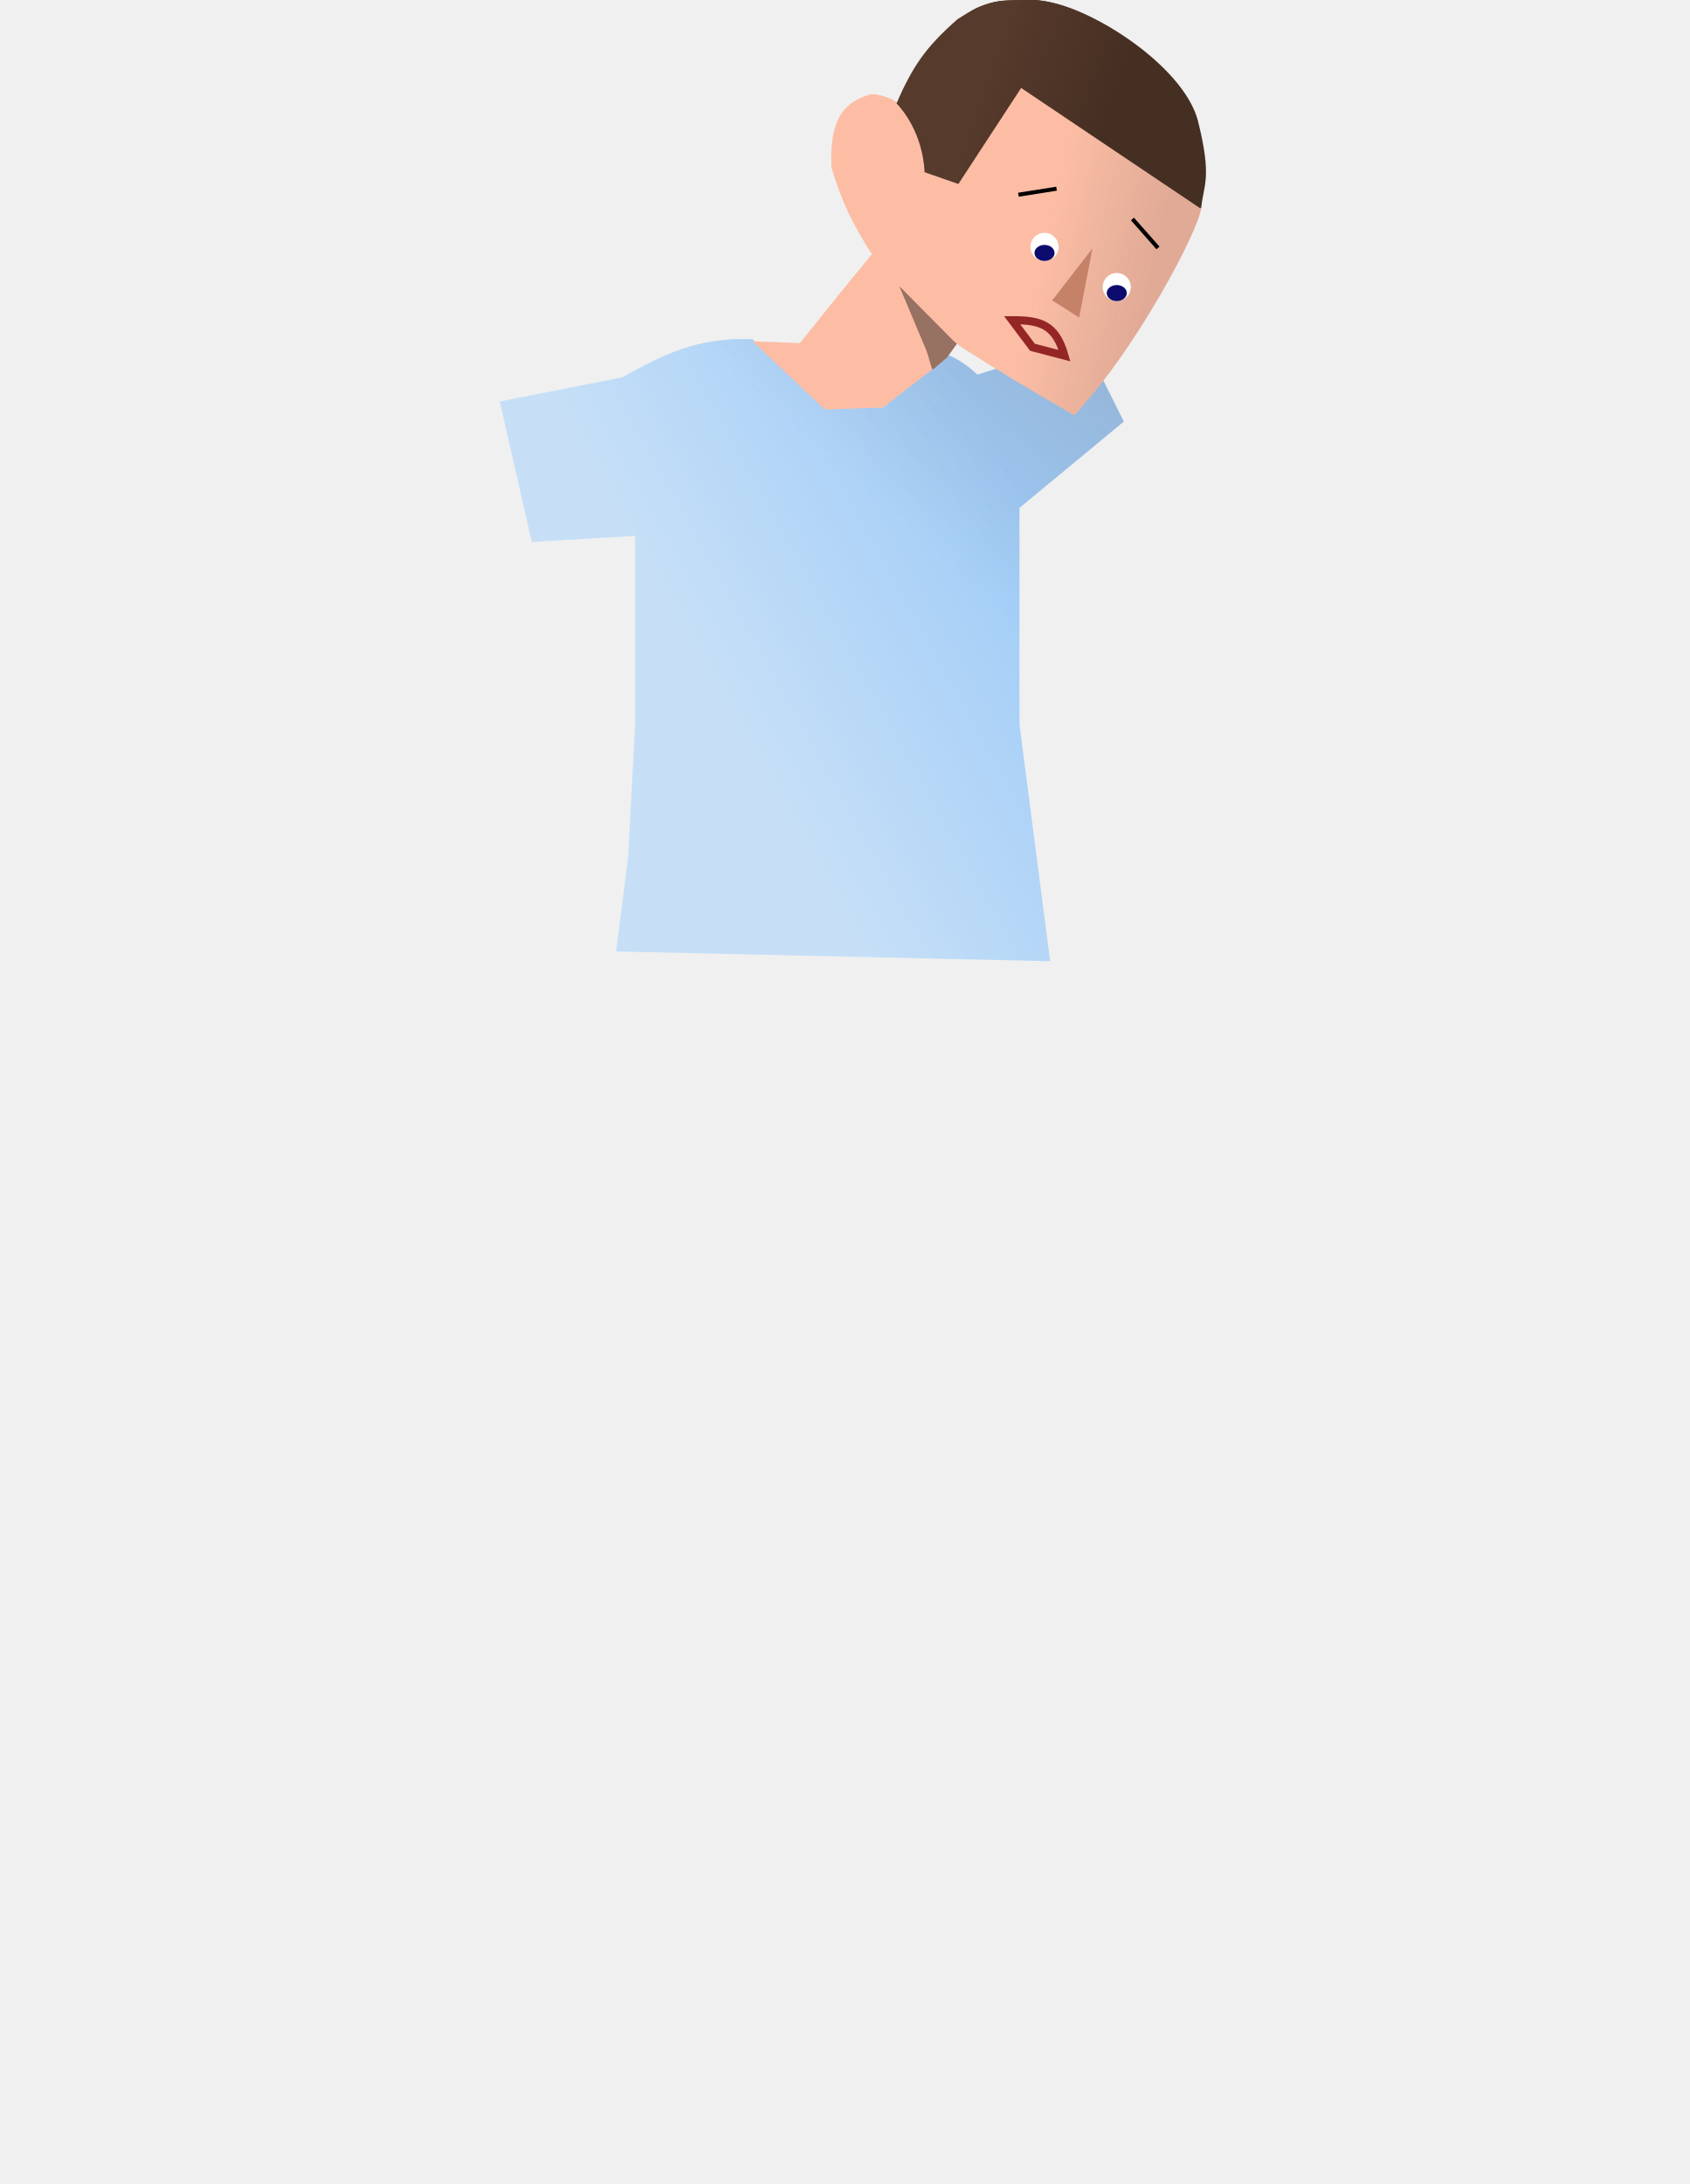
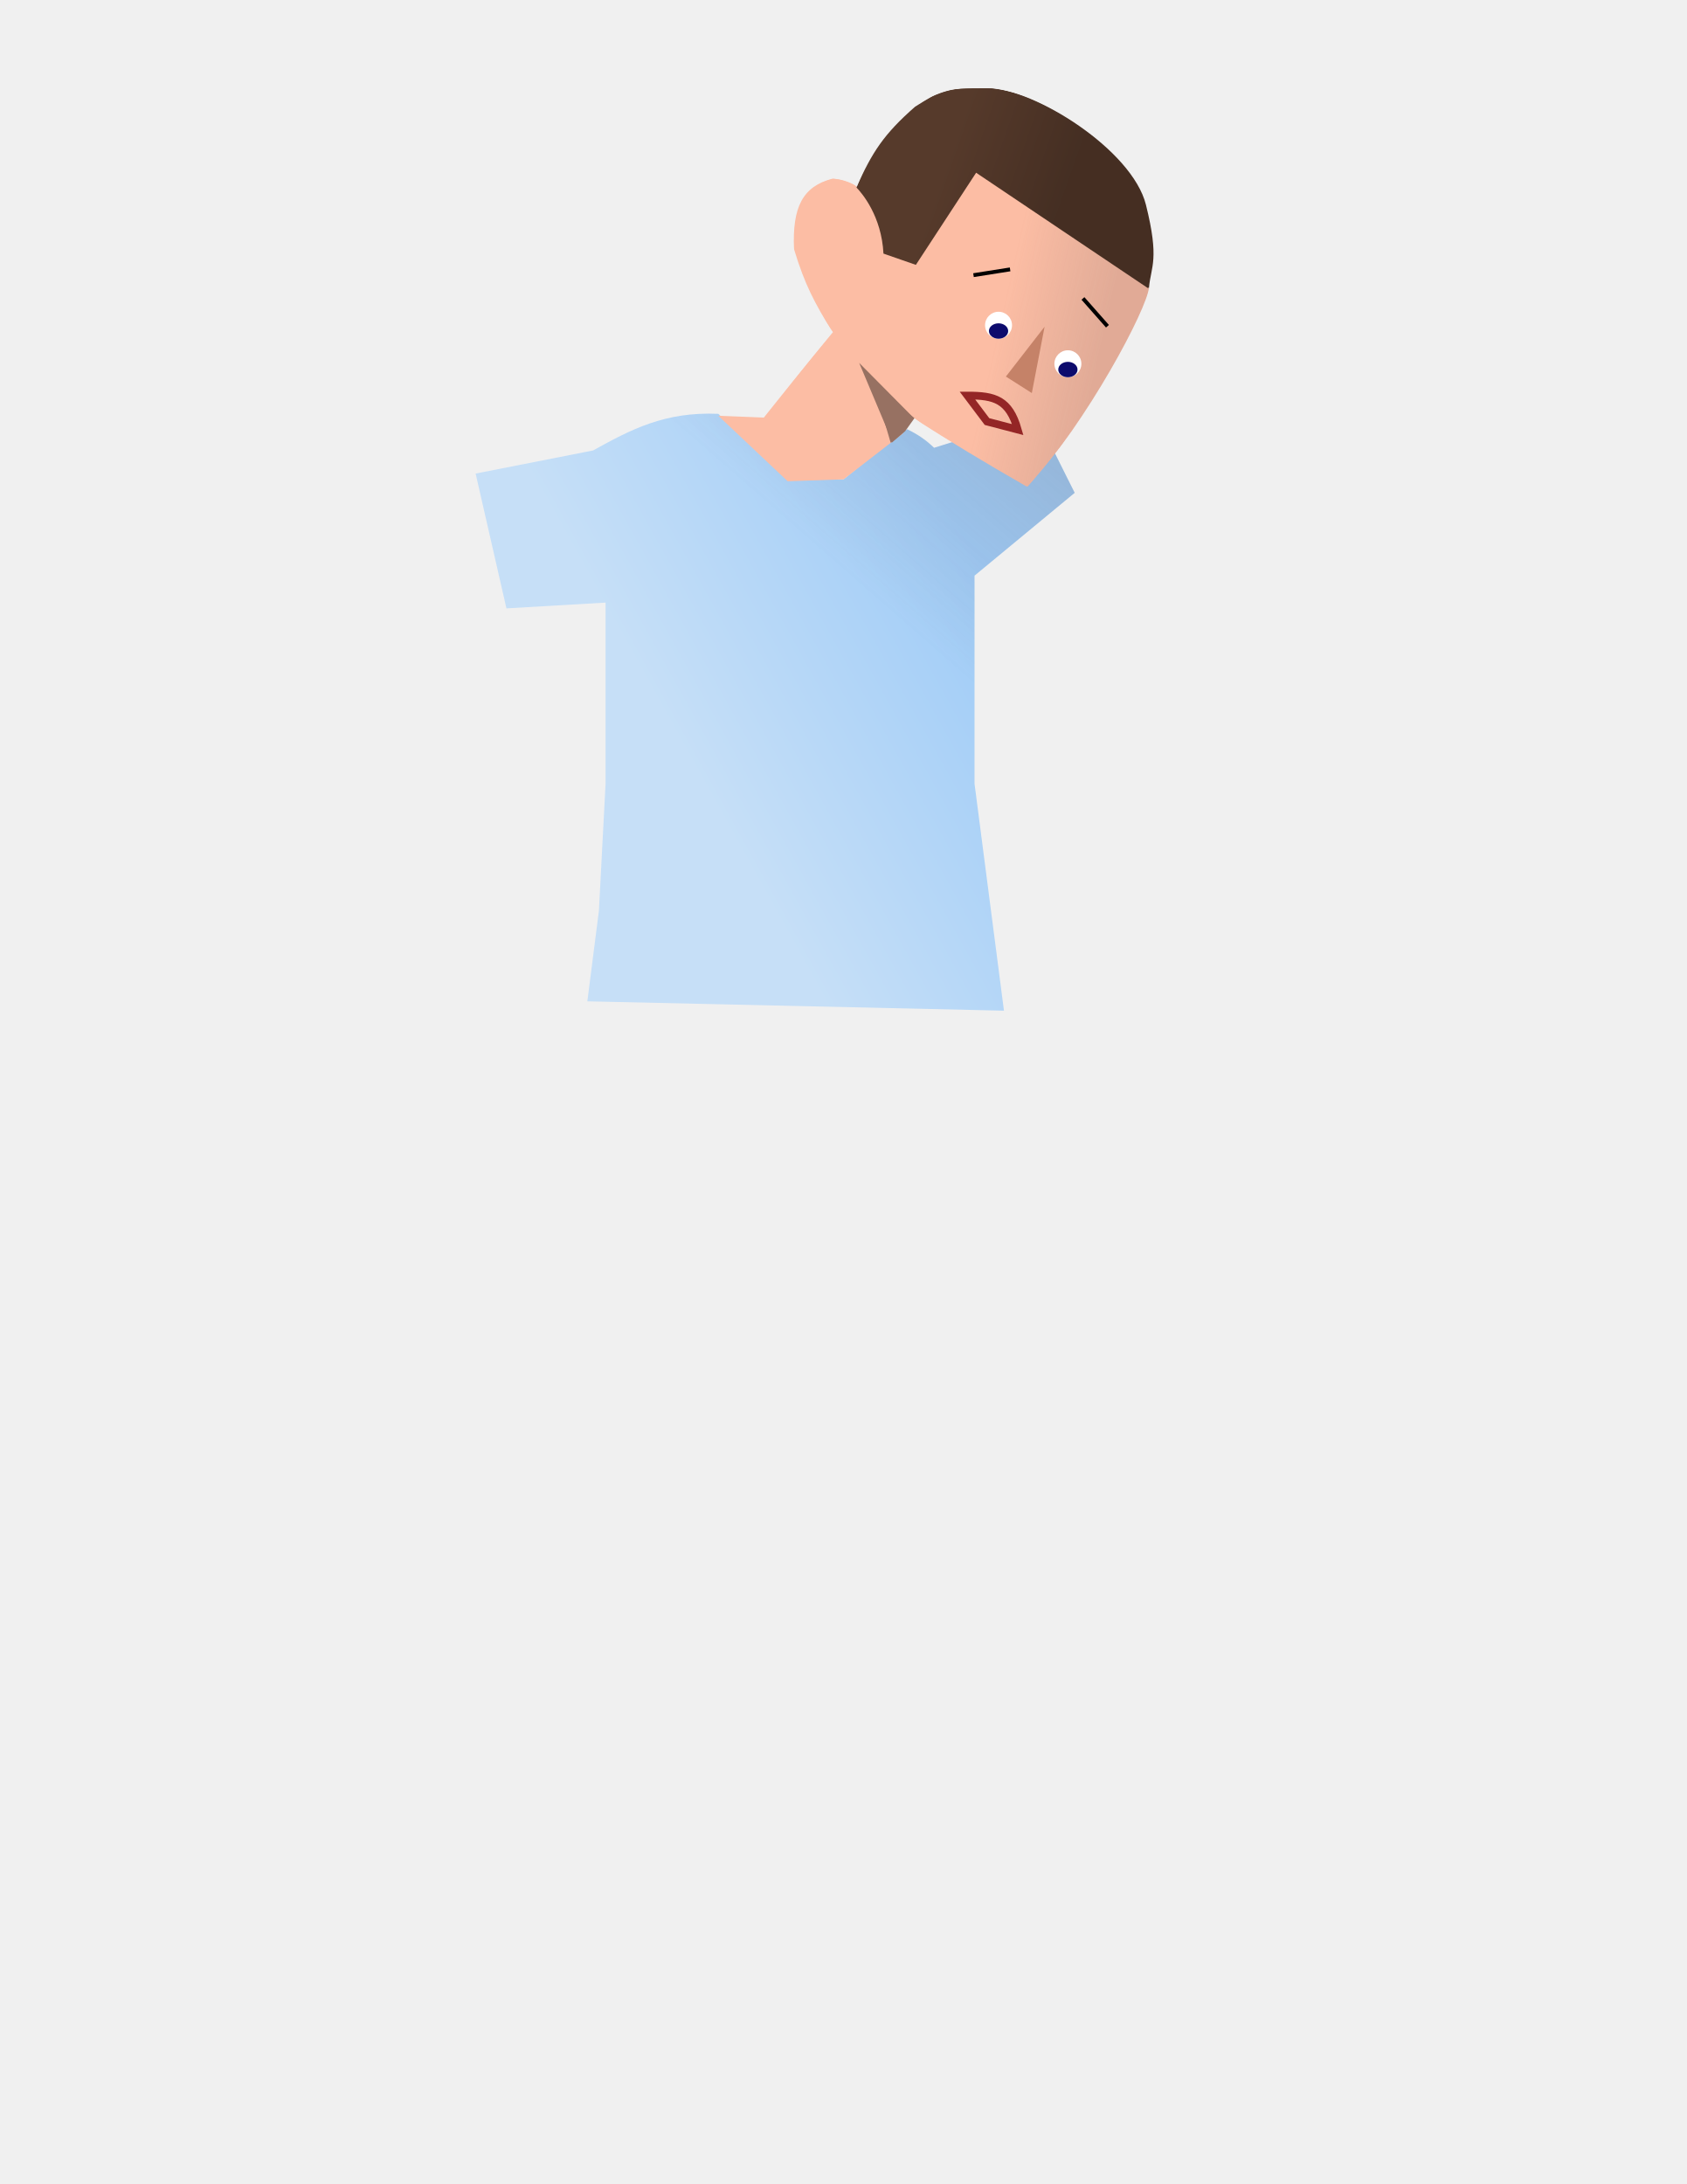
- <svg xmlns="http://www.w3.org/2000/svg" width="421" height="544" viewBox="0 0 421 544" fill="none">
-   <path d="M155 94C164.792 88.577 173.579 83.897 187.5 84.5L205.5 101.5H220L228.629 94.5L236.5 88.5C239.219 89.774 241.551 91.398 243.5 93.314L270 85L280 105L254 126.5V180.5L261.641 239.426L153.5 237L156.5 213.5L158.229 180.56V133.5L132.5 135L124.5 100L155 94Z" fill="url(#paint0_linear_323_1417)" />
-   <path d="M155 94C164.792 88.577 173.579 83.897 187.5 84.5L205.5 101.5H220L228.629 94.5L236.5 88.5C239.219 89.774 241.551 91.398 243.5 93.314L270 85L280 105L254 126.5V180.5L261.641 239.426L153.5 237L156.5 213.5L158.229 180.56V133.5L132.5 135L124.5 100L155 94Z" fill="url(#paint1_linear_323_1417)" fill-opacity="0.2" />
-   <path d="M205.5 102L187.5 85L225 86.5L235.5 89.5L220 101.5L205.5 102Z" fill="#FCBDA4" />
-   <mask id="mask0_323_1417" style="mask-type:alpha" maskUnits="userSpaceOnUse" x="198" y="0" width="103" height="104">
-     <path d="M217.355 63.24L198.264 87.105L236.049 88.696L237.64 85.116C248.972 92.33 255.593 96.348 267.868 103.412C283.344 86.459 298.78 57.274 299.289 51.706C299.799 46.138 302.06 44.525 298.494 30.228C294.928 15.931 269.459 -0 257.527 0C245.595 0 245.813 0.474 238.833 4.773C230.661 11.942 227.705 16.612 223.719 25.455C221.025 24.13 219.613 23.664 217.355 23.466C209.607 25.494 206.943 30.886 207.412 41.763C210.262 51.134 212.712 55.576 217.355 63.24Z" fill="#D9D9D9" />
+ <svg xmlns="http://www.w3.org/2000/svg" width="420" height="544" viewBox="0 0 420 544" fill="none">
+   <path d="M147.731 112.198C157.127 106.994 165.559 102.503 178.916 103.082L196.188 119.395H210.102L218.381 112.677L225.934 106.92C228.543 108.143 230.781 109.701 232.651 111.54L258.079 103.562L267.675 122.753L242.727 143.383V195.199L250.058 251.742L146.291 249.414L149.17 226.865L150.829 195.257V150.1L126.141 151.54L118.464 117.955L147.731 112.198Z" fill="url(#paint0_linear_323_1488)" />
+   <path d="M147.731 112.198C157.127 106.994 165.559 102.503 178.916 103.082L196.188 119.395H210.102L218.381 112.677L225.934 106.92C228.543 108.143 230.781 109.701 232.651 111.54L258.079 103.562L267.675 122.753L242.727 143.383V195.199L250.058 251.742L146.291 249.414L149.17 226.865L150.829 195.257V150.1L126.141 151.54L118.464 117.955L147.731 112.198Z" fill="url(#paint1_linear_323_1488)" fill-opacity="0.2" />
+   <path d="M196.188 119.874L178.916 103.562L214.9 105.001L224.975 107.88L210.102 119.395L196.188 119.874Z" fill="#FCBDA4" />
+   <mask id="mask0_323_1488" style="mask-type:alpha" maskUnits="userSpaceOnUse" x="189" y="22" width="99" height="100">
+     <path d="M207.564 82.683L189.245 105.582L225.502 107.108L227.028 103.673C237.902 110.595 244.255 114.451 256.034 121.229C270.883 104.962 285.696 76.958 286.184 71.615C286.673 66.272 288.842 64.724 285.421 51.005C281.999 37.287 257.56 22 246.111 22C234.661 22 234.871 22.454 228.173 26.58C220.332 33.459 217.495 37.94 213.671 46.426C211.086 45.154 209.73 44.707 207.564 44.517C200.13 46.463 197.573 51.636 198.023 62.073C200.757 71.066 203.109 75.328 207.564 82.683Z" fill="#D9D9D9" />
  </mask>
-   <g mask="url(#mask0_323_1417)">
-     <path d="M225.91 105.261L238.18 85.256C238.18 85.256 260.842 102.789 267.69 103.482C267.69 103.482 293.877 74.465 299.442 51.97L252.846 13.091L229.981 40.01C231.552 33.896 222.382 19.175 214.032 23.94C195.937 34.266 217.509 63.293 217.509 63.293L197.763 87.191" fill="#FCBDA4" />
-     <path d="M225.91 105.261L238.18 85.256C238.18 85.256 260.842 102.789 267.69 103.482C267.69 103.482 293.877 74.465 299.442 51.97L252.846 13.091L229.981 40.01C231.552 33.896 222.382 19.175 214.032 23.94C195.937 34.266 217.509 63.293 217.509 63.293L197.763 87.191" fill="url(#paint2_linear_323_1417)" fill-opacity="0.2" />
-     <path d="M230.627 42.901C230.125 33.165 225.09 27.267 223.628 25.751C227.667 15 241.087 -10.896 272.947 4.439C310.984 22.748 299.441 51.97 299.441 51.97L254.679 21.91L239.039 45.826L230.627 42.901V42.901Z" fill="#563A2B" />
-     <path d="M230.627 42.901C230.125 33.165 225.09 27.267 223.628 25.751C227.667 15 241.087 -10.896 272.947 4.439C310.984 22.748 299.441 51.97 299.441 51.97L254.679 21.91L239.039 45.826L230.627 42.901V42.901Z" fill="url(#paint3_linear_323_1417)" fill-opacity="0.2" />
-     <path opacity="0.402" fill-rule="evenodd" clip-rule="evenodd" d="M238.18 85.256L224.317 71.266L233.285 92.571L238.18 85.256Z" fill="black" />
-     <path fill-rule="evenodd" clip-rule="evenodd" d="M272.457 61.869L269.14 79.102L262.408 74.821L272.457 61.869Z" fill="#C58268" />
-     <path d="M258.5 90L258 82.5L261 84.5L263.5 87L262 91L258.5 90Z" fill="#FF7777" />
-     <path d="M252.423 79.752C258.097 81.289 261.614 82.645 265.488 88.591" stroke="#942626" stroke-width="2" />
+   <g mask="url(#mask0_323_1488)">
+     <path d="M215.773 123.004L227.546 103.808C227.546 103.808 249.292 120.632 255.863 121.297C255.863 121.297 280.991 93.454 286.33 71.868L241.619 34.562L219.679 60.392C221.187 54.526 212.388 40.4 204.375 44.972C187.012 54.88 207.712 82.734 207.712 82.734L188.765 105.665" fill="#FCBDA4" />
+     <path d="M215.773 123.004L227.546 103.808C227.546 103.808 249.292 120.632 255.863 121.297C255.863 121.297 280.991 93.454 286.33 71.868L241.619 34.562L219.679 60.392C221.187 54.526 212.388 40.4 204.375 44.972C187.012 54.88 207.712 82.734 207.712 82.734L188.765 105.665" fill="url(#paint2_linear_323_1488)" fill-opacity="0.2" />
+     <path d="M220.299 63.166C219.818 53.824 214.986 48.165 213.583 46.71C217.459 36.393 230.336 11.545 260.908 26.26C297.406 43.828 286.33 71.868 286.33 71.868L243.378 43.024L228.371 65.973L220.299 63.166V63.166Z" fill="#563A2B" />
+     <path d="M220.299 63.166C219.818 53.824 214.986 48.165 213.583 46.71C217.459 36.393 230.336 11.545 260.908 26.26C297.406 43.828 286.33 71.868 286.33 71.868L243.378 43.024L228.371 65.973L220.299 63.166V63.166Z" fill="url(#paint3_linear_323_1488)" fill-opacity="0.2" />
+     <path opacity="0.402" fill-rule="evenodd" clip-rule="evenodd" d="M227.547 103.808L214.244 90.383L222.85 110.827L227.547 103.808Z" fill="black" />
+     <path fill-rule="evenodd" clip-rule="evenodd" d="M260.437 81.367L257.255 97.903L250.795 93.795L260.437 81.367Z" fill="#C58268" />
+     <path d="M247.044 108.36L246.565 101.163L249.443 103.082L251.842 105.481L250.403 109.319L247.044 108.36Z" fill="#FF7777" />
+     <path d="M241.213 98.527C246.657 100.001 250.032 101.302 253.75 107.008" stroke="#942626" stroke-width="1.919" />
  </g>
-   <path d="M259.468 57.586L261.532 63.915" stroke="#0D0B6D" stroke-width="0.896" />
-   <path d="M257.523 62.032L263.476 59.468" stroke="#0D0B6D" stroke-width="0.896" />
-   <path d="M277.136 68.175L279.201 74.503" stroke="#0D0B6D" stroke-width="0.896" />
-   <path d="M275.192 72.621L281.145 70.057" stroke="#0D0B6D" stroke-width="0.896" />
-   <path d="M254 48.5L263.5 47" stroke="black" />
-   <path d="M282.407 54.545L288.769 61.758" stroke="black" />
-   <path d="M232.5 92L230 83.5H236L238.5 85.5L236 89L232.5 92Z" fill="#977162" />
-   <mask id="mask1_323_1417" style="mask-type:alpha" maskUnits="userSpaceOnUse" x="198" y="0" width="103" height="104">
-     <path d="M217.091 63.24L198 87.105L235.785 88.696L237.376 85.116C248.708 92.33 255.329 96.348 267.604 103.412C283.08 86.459 298.516 57.274 299.025 51.706C299.535 46.138 301.796 44.525 298.23 30.228C294.664 15.931 269.195 -0 257.263 0C245.331 0 245.549 0.474 238.569 4.773C230.397 11.942 227.441 16.612 223.455 25.455C220.761 24.13 219.349 23.664 217.091 23.466C209.344 25.494 206.679 30.886 207.148 41.763C209.998 51.134 212.449 55.576 217.091 63.24Z" fill="#D9D9D9" />
+   <path d="M247.973 77.257L249.954 83.329" stroke="#0D0B6D" stroke-width="0.859" />
+   <path d="M246.107 81.523L251.82 79.063" stroke="#0D0B6D" stroke-width="0.859" />
+   <path d="M264.927 87.417L266.908 93.49" stroke="#0D0B6D" stroke-width="0.859" />
+   <path d="M263.061 91.684L268.774 89.223" stroke="#0D0B6D" stroke-width="0.859" />
+   <path d="M242.727 68.538L251.842 67.099" stroke="black" stroke-width="0.96" />
+   <path d="M269.985 74.339L276.089 81.26" stroke="black" stroke-width="0.96" />
+   <path d="M222.096 110.279L219.697 102.123H225.455L227.853 104.042L225.455 107.4L222.096 110.279Z" fill="#977162" />
+   <mask id="mask1_323_1488" style="mask-type:alpha" maskUnits="userSpaceOnUse" x="188" y="22" width="100" height="100">
+     <path d="M207.311 82.683L188.991 105.582L225.248 107.108L226.775 103.673C237.648 110.595 244.002 114.451 255.78 121.229C270.63 104.962 285.442 76.958 285.931 71.615C286.419 66.272 288.589 64.724 285.167 51.005C281.746 37.287 257.307 22 245.857 22C234.408 22 234.617 22.454 227.92 26.58C220.078 33.459 217.242 37.94 213.417 46.426C210.832 45.154 209.477 44.707 207.311 44.517C199.876 46.463 197.319 51.636 197.769 62.073C200.504 71.066 202.856 75.328 207.311 82.683Z" fill="#D9D9D9" />
  </mask>
-   <g mask="url(#mask1_323_1417)">
-     <path d="M225.646 105.261L237.916 85.256C237.916 85.256 260.579 102.789 267.426 103.482C267.426 103.482 293.613 74.465 299.178 51.97L252.582 13.091L229.717 40.01C231.289 33.896 222.119 19.175 213.768 23.94C195.673 34.266 217.246 63.293 217.246 63.293L197.499 87.191" fill="#FCBDA4" />
-     <path d="M225.646 105.261L237.916 85.256C237.916 85.256 260.579 102.789 267.426 103.482C267.426 103.482 293.613 74.465 299.178 51.97L252.582 13.091L229.717 40.01C231.289 33.896 222.119 19.175 213.768 23.94C195.673 34.266 217.246 63.293 217.246 63.293L197.499 87.191" fill="url(#paint4_linear_323_1417)" fill-opacity="0.2" />
-     <path d="M230.363 42.901C229.862 33.165 224.826 27.267 223.364 25.751C227.403 15 240.823 -10.896 272.683 4.439C310.72 22.748 299.177 51.97 299.177 51.97L254.415 21.91L238.775 45.826L230.363 42.901V42.901Z" fill="#563A2B" />
-     <path d="M230.363 42.901C229.862 33.165 224.826 27.267 223.364 25.751C227.403 15 240.823 -10.896 272.683 4.439C310.72 22.748 299.177 51.97 299.177 51.97L254.415 21.91L238.775 45.826L230.363 42.901V42.901Z" fill="url(#paint5_linear_323_1417)" fill-opacity="0.2" />
-     <path opacity="0.402" fill-rule="evenodd" clip-rule="evenodd" d="M237.916 85.256L224.053 71.266L233.022 92.571L237.916 85.256Z" fill="black" />
-     <path fill-rule="evenodd" clip-rule="evenodd" d="M272.193 61.869L268.876 79.102L262.144 74.821L272.193 61.869Z" fill="#C58268" />
-     <path d="M265.224 88.591C262.996 80.821 259.238 79.729 252.159 79.752L257.236 86.5L265.224 88.591Z" stroke="#942626" stroke-width="2" />
+   <g mask="url(#mask1_323_1488)">
+     <path d="M215.52 123.004L227.293 103.808C227.293 103.808 249.039 120.632 255.61 121.297C255.61 121.297 280.738 93.454 286.077 71.868L241.366 34.562L219.426 60.392C220.934 54.526 212.135 40.4 204.122 44.972C186.759 54.88 207.459 82.734 207.459 82.734L188.512 105.665" fill="#FCBDA4" />
+     <path d="M215.52 123.004L227.293 103.808C227.293 103.808 249.039 120.632 255.61 121.297C255.61 121.297 280.738 93.454 286.077 71.868L241.366 34.562L219.426 60.392C220.934 54.526 212.135 40.4 204.122 44.972C186.759 54.88 207.459 82.734 207.459 82.734L188.512 105.665" fill="url(#paint4_linear_323_1488)" fill-opacity="0.2" />
+     <path d="M220.046 63.166C219.565 53.824 214.733 48.165 213.33 46.71C217.206 36.393 230.083 11.545 260.655 26.26C297.153 43.828 286.077 71.868 286.077 71.868L243.125 43.024L228.118 65.973L220.046 63.166V63.166Z" fill="#563A2B" />
+     <path d="M220.046 63.166C219.565 53.824 214.733 48.165 213.33 46.71C217.206 36.393 230.083 11.545 260.655 26.26C297.153 43.828 286.077 71.868 286.077 71.868L243.125 43.024L228.118 65.973L220.046 63.166V63.166Z" fill="url(#paint5_linear_323_1488)" fill-opacity="0.2" />
+     <path opacity="0.402" fill-rule="evenodd" clip-rule="evenodd" d="M227.293 103.808L213.991 90.383L222.597 110.827L227.293 103.808Z" fill="black" />
+     <path fill-rule="evenodd" clip-rule="evenodd" d="M260.184 81.367L257.001 97.903L250.541 93.795L260.184 81.367Z" fill="#C58268" />
+     <path d="M253.497 107.008C251.358 99.552 247.753 98.505 240.96 98.527L245.832 105.001L253.497 107.008Z" stroke="#942626" stroke-width="1.919" />
  </g>
-   <path d="M253.736 48.5L263.236 47" stroke="black" />
-   <path d="M282.143 54.545L288.505 61.758" stroke="black" />
-   <path d="M232.236 92L229.736 83.5H235.736L238.236 85.5L235.736 89L232.236 92Z" fill="#977162" />
-   <circle cx="260.236" cy="61.5" r="3.5" fill="white" />
-   <ellipse cx="260.236" cy="63" rx="2.5" ry="2" fill="#0D0B6D" />
-   <circle cx="278.236" cy="71.5" r="3.5" fill="white" />
-   <ellipse cx="278.236" cy="73" rx="2.5" ry="2" fill="#0D0B6D" />
+   <path d="M242.473 68.538L251.589 67.099" stroke="black" stroke-width="0.96" />
+   <path d="M269.732 74.339L275.836 81.26" stroke="black" stroke-width="0.96" />
+   <path d="M221.843 110.279L219.444 102.123H225.201L227.6 104.042L225.201 107.4L221.843 110.279Z" fill="#977162" />
+   <circle cx="248.71" cy="81.013" r="3.358" fill="white" />
+   <ellipse cx="248.71" cy="82.452" rx="2.399" ry="1.919" fill="#0D0B6D" />
+   <circle cx="265.982" cy="90.608" r="3.358" fill="white" />
+   <ellipse cx="265.982" cy="92.047" rx="2.399" ry="1.919" fill="#0D0B6D" />
  <defs>
-     <linearGradient id="paint0_linear_323_1417" x1="249.5" y1="111.5" x2="169.5" y2="156" gradientUnits="userSpaceOnUse">
+     <linearGradient id="paint0_linear_323_1488" x1="238.409" y1="128.99" x2="161.644" y2="171.69" gradientUnits="userSpaceOnUse">
      <stop stop-color="#9ECBF7" />
      <stop offset="1" stop-color="#C6DFF7" />
    </linearGradient>
-     <linearGradient id="paint1_linear_323_1417" x1="273" y1="89" x2="232" y2="136" gradientUnits="userSpaceOnUse">
+     <linearGradient id="paint1_linear_323_1488" x1="260.958" y1="107.4" x2="221.616" y2="152.499" gradientUnits="userSpaceOnUse">
      <stop stop-color="#736161" />
      <stop offset="1" stop-color="#736161" stop-opacity="0" />
    </linearGradient>
-     <linearGradient id="paint2_linear_323_1417" x1="286" y1="71.999" x2="259.5" y2="65.999" gradientUnits="userSpaceOnUse">
+     <linearGradient id="paint2_linear_323_1488" x1="273.432" y1="91.088" x2="248.004" y2="85.331" gradientUnits="userSpaceOnUse">
      <stop stop-color="#736161" />
      <stop offset="1" stop-color="#736161" stop-opacity="0" />
    </linearGradient>
-     <linearGradient id="paint3_linear_323_1417" x1="278" y1="26.5" x2="248" y2="16" gradientUnits="userSpaceOnUse">
+     <linearGradient id="paint3_linear_323_1488" x1="265.756" y1="47.428" x2="236.969" y2="37.353" gradientUnits="userSpaceOnUse">
      <stop />
      <stop offset="1" stop-opacity="0" />
    </linearGradient>
-     <linearGradient id="paint4_linear_323_1417" x1="285.736" y1="71.999" x2="259.236" y2="65.999" gradientUnits="userSpaceOnUse">
+     <linearGradient id="paint4_linear_323_1488" x1="273.179" y1="91.088" x2="247.751" y2="85.331" gradientUnits="userSpaceOnUse">
      <stop stop-color="#736161" />
      <stop offset="1" stop-color="#736161" stop-opacity="0" />
    </linearGradient>
-     <linearGradient id="paint5_linear_323_1417" x1="277.736" y1="26.5" x2="247.736" y2="16" gradientUnits="userSpaceOnUse">
+     <linearGradient id="paint5_linear_323_1488" x1="265.503" y1="47.428" x2="236.716" y2="37.353" gradientUnits="userSpaceOnUse">
      <stop />
      <stop offset="1" stop-opacity="0" />
    </linearGradient>
  </defs>
</svg>
